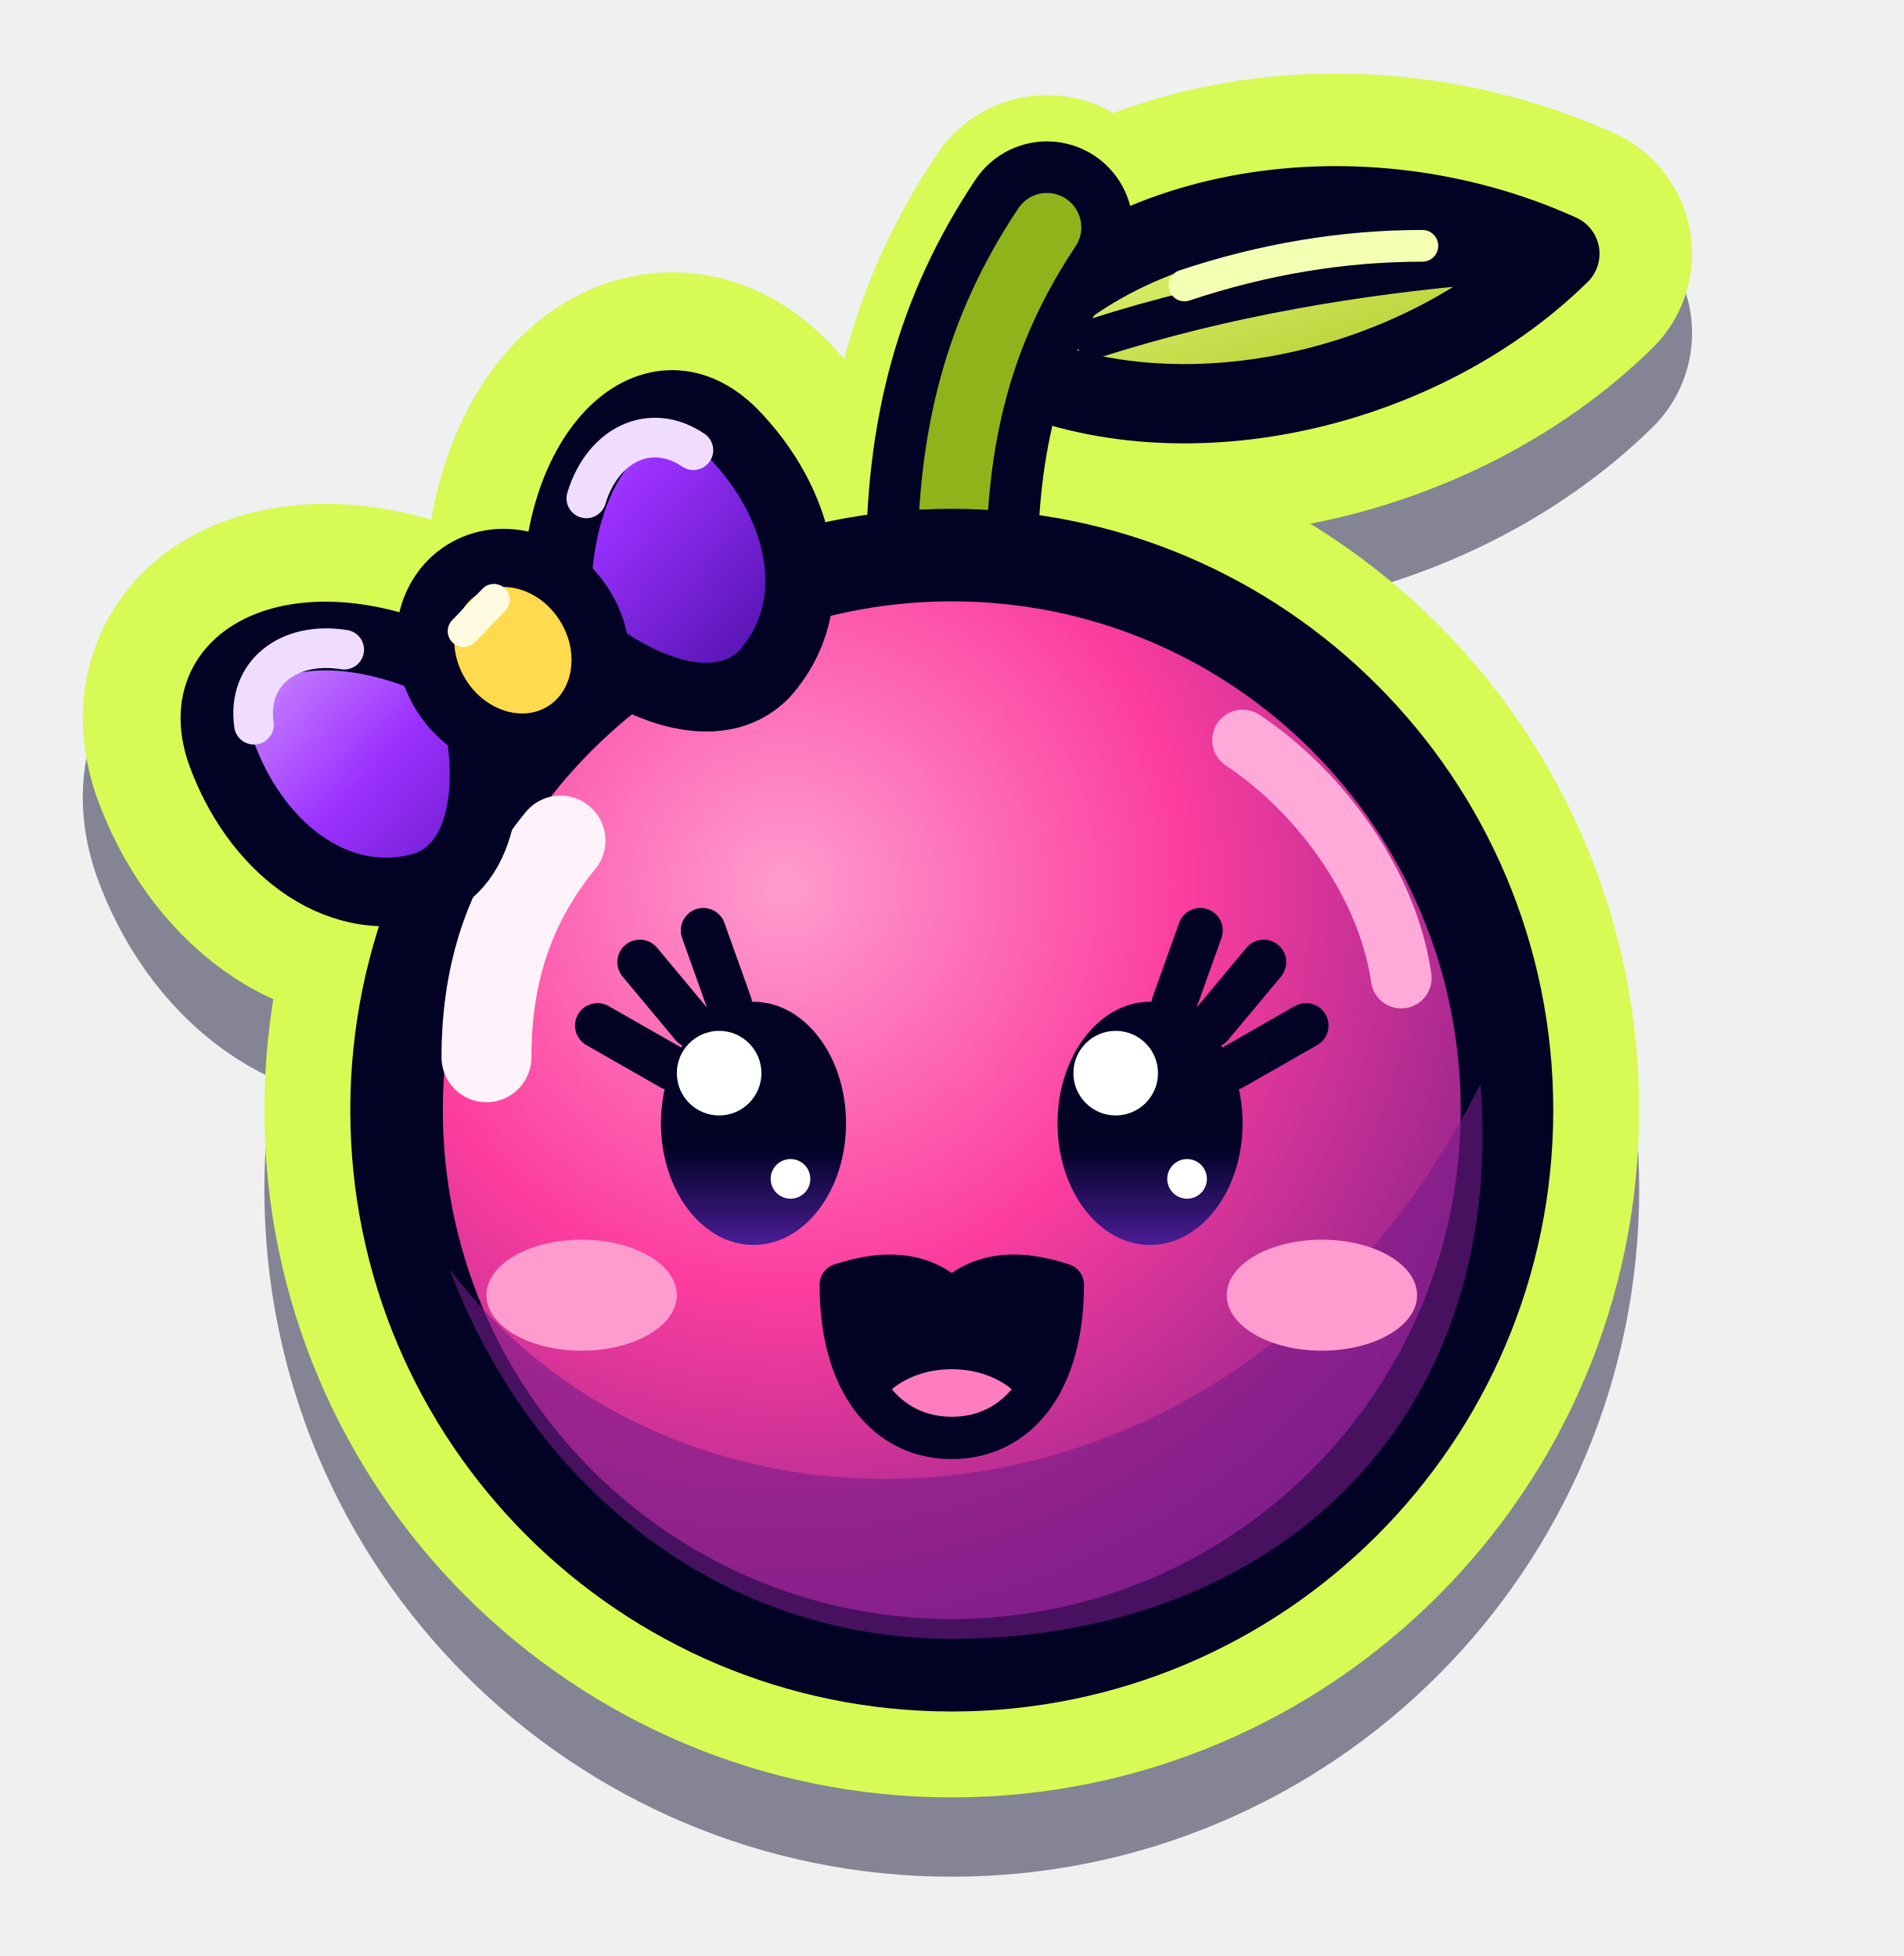
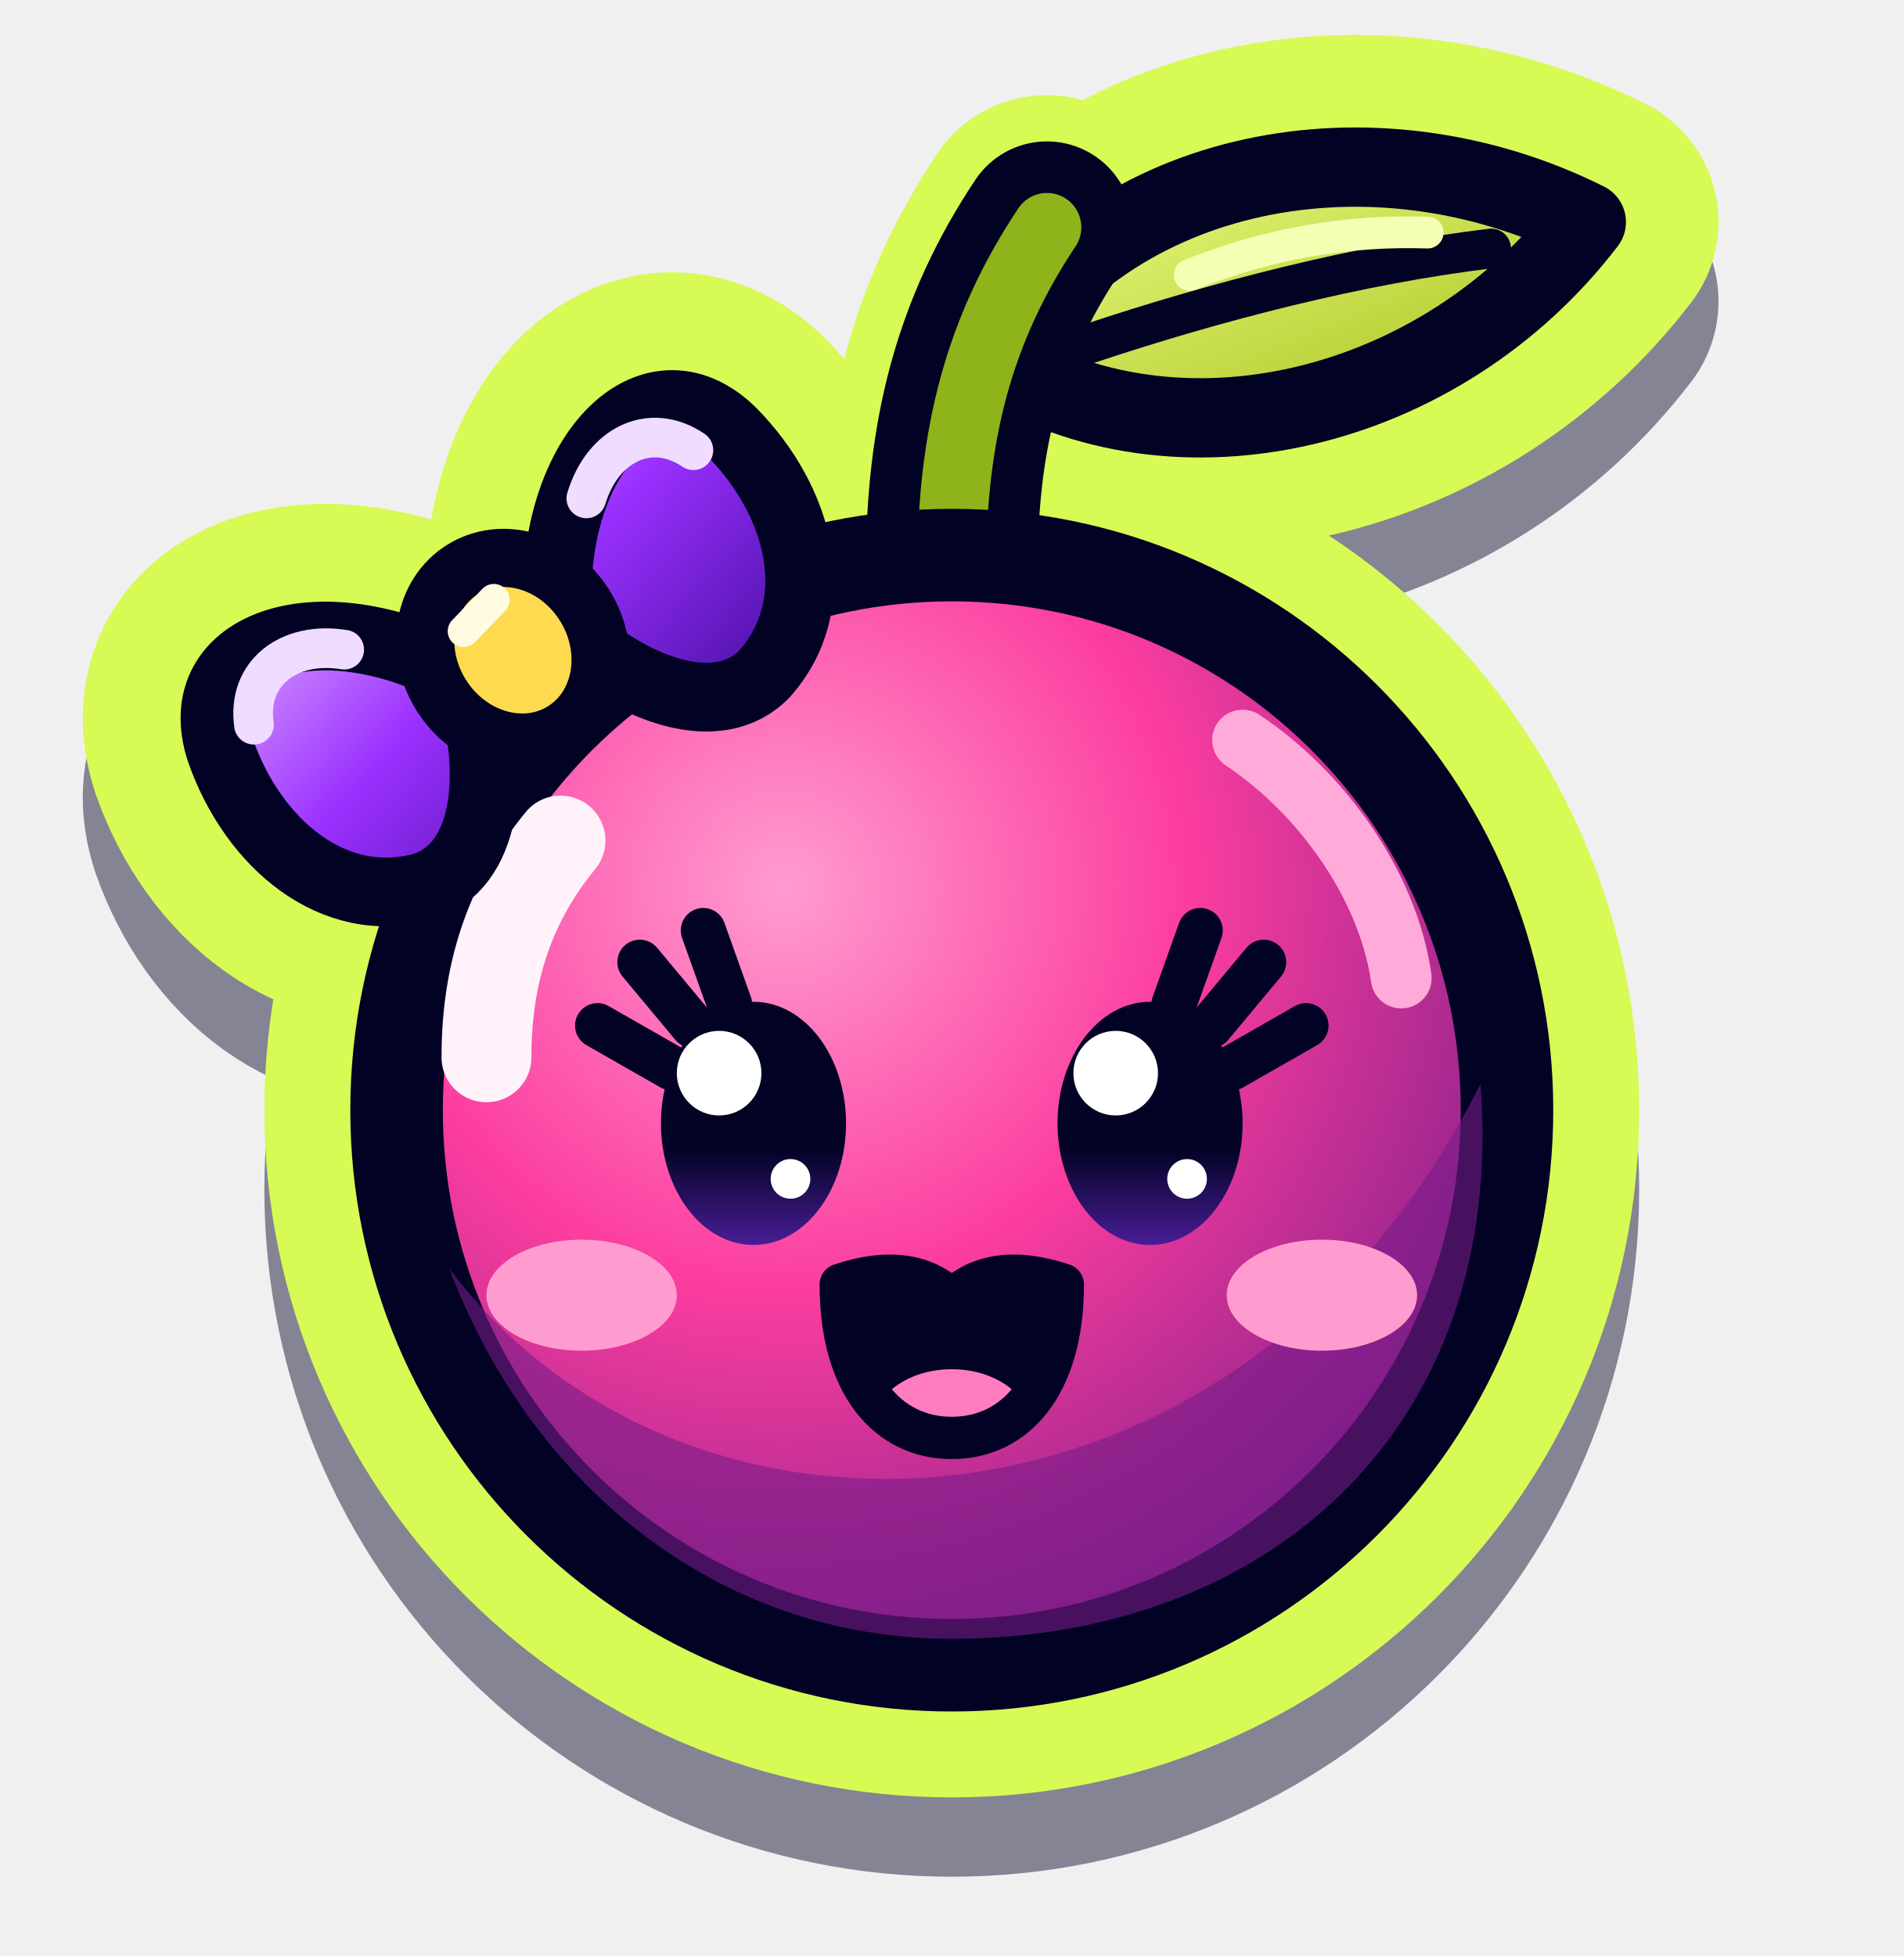
<svg xmlns="http://www.w3.org/2000/svg" xmlns:xlink="http://www.w3.org/1999/xlink" viewBox="-4 -4 72 74">
  <defs>
    <radialGradient id="mascot-fill" cx="0.35" cy="0.3" r="0.8">
      <stop offset="0" stop-color="#ff9ccf" />
      <stop offset="0.45" stop-color="#fc3d9f" />
      <stop offset="1" stop-color="#711c86" />
    </radialGradient>
    <linearGradient id="mascot-leaf" x1="0" y1="0" x2="1" y2="1">
      <stop offset="0" stop-color="#ecff8a" />
      <stop offset="1" stop-color="#a8c018" />
    </linearGradient>
    <linearGradient id="mascot-bow" x1="0" y1="0" x2="0.6" y2="1">
      <stop offset="0" stop-color="#d49bff" />
      <stop offset="0.5" stop-color="#9b30ff" />
      <stop offset="1" stop-color="#5b17b8" />
    </linearGradient>
    <linearGradient id="mascot-eye" x1="0" y1="0" x2="0" y2="1">
      <stop offset="0.6" stop-color="#010224" />
      <stop offset="1" stop-color="#4a1d96" />
    </linearGradient>
    <circle id="mascot-body" cx="32" cy="38" r="21" />
    <path id="mascot-stem" d="M32 17.5C32 12.5 33 8.5 35.6 4.6" />
-     <path id="mascot-leaf-shape" d="M33.5 9.6C38 3.6 47.5 2.2 55 5.6C49.5 11 40 13 33.5 9.6Z" />
+     <path id="mascot-leaf-shape" d="M33.5 9.6C38 2.2 48 0.4 56 4.4C50.5 11.6 40.5 14 33.5 9.6Z" />
    <path id="mascot-bow-shape" d="M-2 0C-5 -5.6 -10.4 -6.8 -11.4 -2.6C-12.2 1 -11 4.8 -7.6 5.8C-5.2 6.4 -3 3.8 -2 0ZM2 0C5 -5.6 10.4 -6.8 11.4 -2.6C12.2 1 11 4.8 7.6 5.8C5.2 6.4 3 3.8 2 0Z" transform="translate(15.4 20.6) rotate(-32)" />
    <ellipse id="mascot-knot" cx="0" cy="0" rx="3.2" ry="3.6" transform="translate(15.4 20.6) rotate(-32)" />
    <clipPath id="mascot-relief">
      <use href="#mascot-body" />
    </clipPath>
    <clipPath id="mascot-mouth">
      <path d="M27.8 44.6C29.6 44 31 44.2 32 45.2C33 44.2 34.4 44 36.2 44.6C36.2 48.4 34.4 50.4 32 50.4C29.6 50.4 27.8 48.4 27.8 44.6Z" />
    </clipPath>
  </defs>
  <g transform="translate(0 3)" fill="none" stroke="#010224" stroke-opacity="0.45" stroke-width="10" stroke-linejoin="round" stroke-linecap="round">
    <use xlink:href="#mascot-body" href="#mascot-body" />
    <use xlink:href="#mascot-stem" href="#mascot-stem" />
    <use xlink:href="#mascot-leaf-shape" href="#mascot-leaf-shape" />
    <use xlink:href="#mascot-bow-shape" href="#mascot-bow-shape" />
  </g>
  <g fill="none" stroke="#d7fa54" stroke-width="10" stroke-linejoin="round" stroke-linecap="round">
    <use xlink:href="#mascot-body" href="#mascot-body" />
    <use xlink:href="#mascot-stem" href="#mascot-stem" />
    <use xlink:href="#mascot-leaf-shape" href="#mascot-leaf-shape" />
    <use xlink:href="#mascot-bow-shape" href="#mascot-bow-shape" />
  </g>
  <use xlink:href="#mascot-leaf-shape" href="#mascot-leaf-shape" fill="url(#mascot-leaf)" stroke="#010224" stroke-width="3" stroke-linejoin="round" />
-   <path d="M37.4 8.8C42.4 7.2 47.4 6.4 52 6" fill="none" stroke="#010224" stroke-width="1.5" stroke-linecap="round" />
-   <path d="M40.8 6.8C43.8 5.8 46.8 5.3 49.8 5.3" fill="none" stroke="#f5ffb4" stroke-width="1.2" stroke-linecap="round" />
+   <path d="M37.2 9C42 7.4 47.4 6 52.4 5.4" fill="none" stroke="#010224" stroke-width="1.5" stroke-linecap="round" />
+   <path d="M41 6.4C44 5.2 47 4.7 50 4.8" fill="none" stroke="#f5ffb4" stroke-width="1.2" stroke-linecap="round" />
  <use xlink:href="#mascot-stem" href="#mascot-stem" fill="none" stroke="#010224" stroke-width="6.5" stroke-linecap="round" />
  <use xlink:href="#mascot-stem" href="#mascot-stem" fill="none" stroke="#8fb31a" stroke-width="2.6" stroke-linecap="round" />
  <use xlink:href="#mascot-body" href="#mascot-body" fill="url(#mascot-fill)" stroke="#010224" stroke-width="3.5" />
  <g clip-path="url(#mascot-relief)">
    <path d="M13 44C22 56 43 55 52 37C53 50 44 58 32 58C23 58 16 52 13 44Z" fill="#781b89" opacity=".6" />
    <path d="M14.4 36C14.4 32.6 15.4 30 17.2 27.8" fill="none" stroke="#fff2fa" stroke-width="3.4" stroke-linecap="round" />
    <path d="M43 24C46 26 48.5 29.5 49 33" fill="none" stroke="#ffaad9" stroke-width="2.3" stroke-linecap="round" />
  </g>
  <use xlink:href="#mascot-bow-shape" href="#mascot-bow-shape" fill="url(#mascot-bow)" stroke="#010224" stroke-width="2.6" stroke-linejoin="round" />
  <use xlink:href="#mascot-knot" href="#mascot-knot" fill="#fdda4e" stroke="#010224" stroke-width="2.2" />
  <g transform="translate(15.4 20.6) rotate(-32)" fill="none" stroke-linecap="round">
    <path d="M-9.8 -2.8C-9 -4.6 -7 -4.8 -5.4 -3.4M5.4 -3.4C7 -4.8 9 -4.6 9.8 -2.8" stroke="#efdcff" stroke-width="1.5" />
    <path d="M-1.2 -1.6L0.4 -2" stroke="#fffbe0" stroke-width="1.2" />
  </g>
  <ellipse cx="18" cy="45" rx="3.6" ry="2.1" fill="#ff9ccf" />
  <ellipse cx="46" cy="45" rx="3.6" ry="2.1" fill="#ff9ccf" />
  <path d="M21.4 36.4L18.6 34.8M22.2 34.8L20.2 32.4M23.6 34L22.6 31.2" stroke="#010224" stroke-width="1.7" stroke-linecap="round" />
  <path d="M42.6 36.4L45.4 34.8M41.8 34.8L43.8 32.4M40.4 34L41.4 31.2" stroke="#010224" stroke-width="1.7" stroke-linecap="round" />
  <ellipse cx="24.5" cy="38.5" rx="3.5" ry="4.6" fill="url(#mascot-eye)" />
  <ellipse cx="39.5" cy="38.5" rx="3.5" ry="4.6" fill="url(#mascot-eye)" />
  <circle cx="23.2" cy="36.6" r="1.6" fill="#fff" />
  <circle cx="38.2" cy="36.6" r="1.6" fill="#fff" />
  <circle cx="25.9" cy="40.6" r="0.75" fill="#fff" />
  <circle cx="40.9" cy="40.6" r="0.75" fill="#fff" />
  <path d="M27.8 44.6C29.6 44 31 44.2 32 45.2C33 44.2 34.4 44 36.2 44.6C36.2 48.4 34.4 50.4 32 50.4C29.6 50.4 27.8 48.4 27.8 44.6Z" fill="#010224" />
  <ellipse cx="32" cy="50" rx="3" ry="2.2" fill="#ff7cbf" clip-path="url(#mascot-mouth)" />
  <path d="M27.8 44.6C29.6 44 31 44.2 32 45.2C33 44.2 34.4 44 36.2 44.6C36.2 48.4 34.4 50.4 32 50.4C29.6 50.4 27.8 48.4 27.8 44.6Z" fill="none" stroke="#010224" stroke-width="1.6" stroke-linejoin="round" />
</svg>
